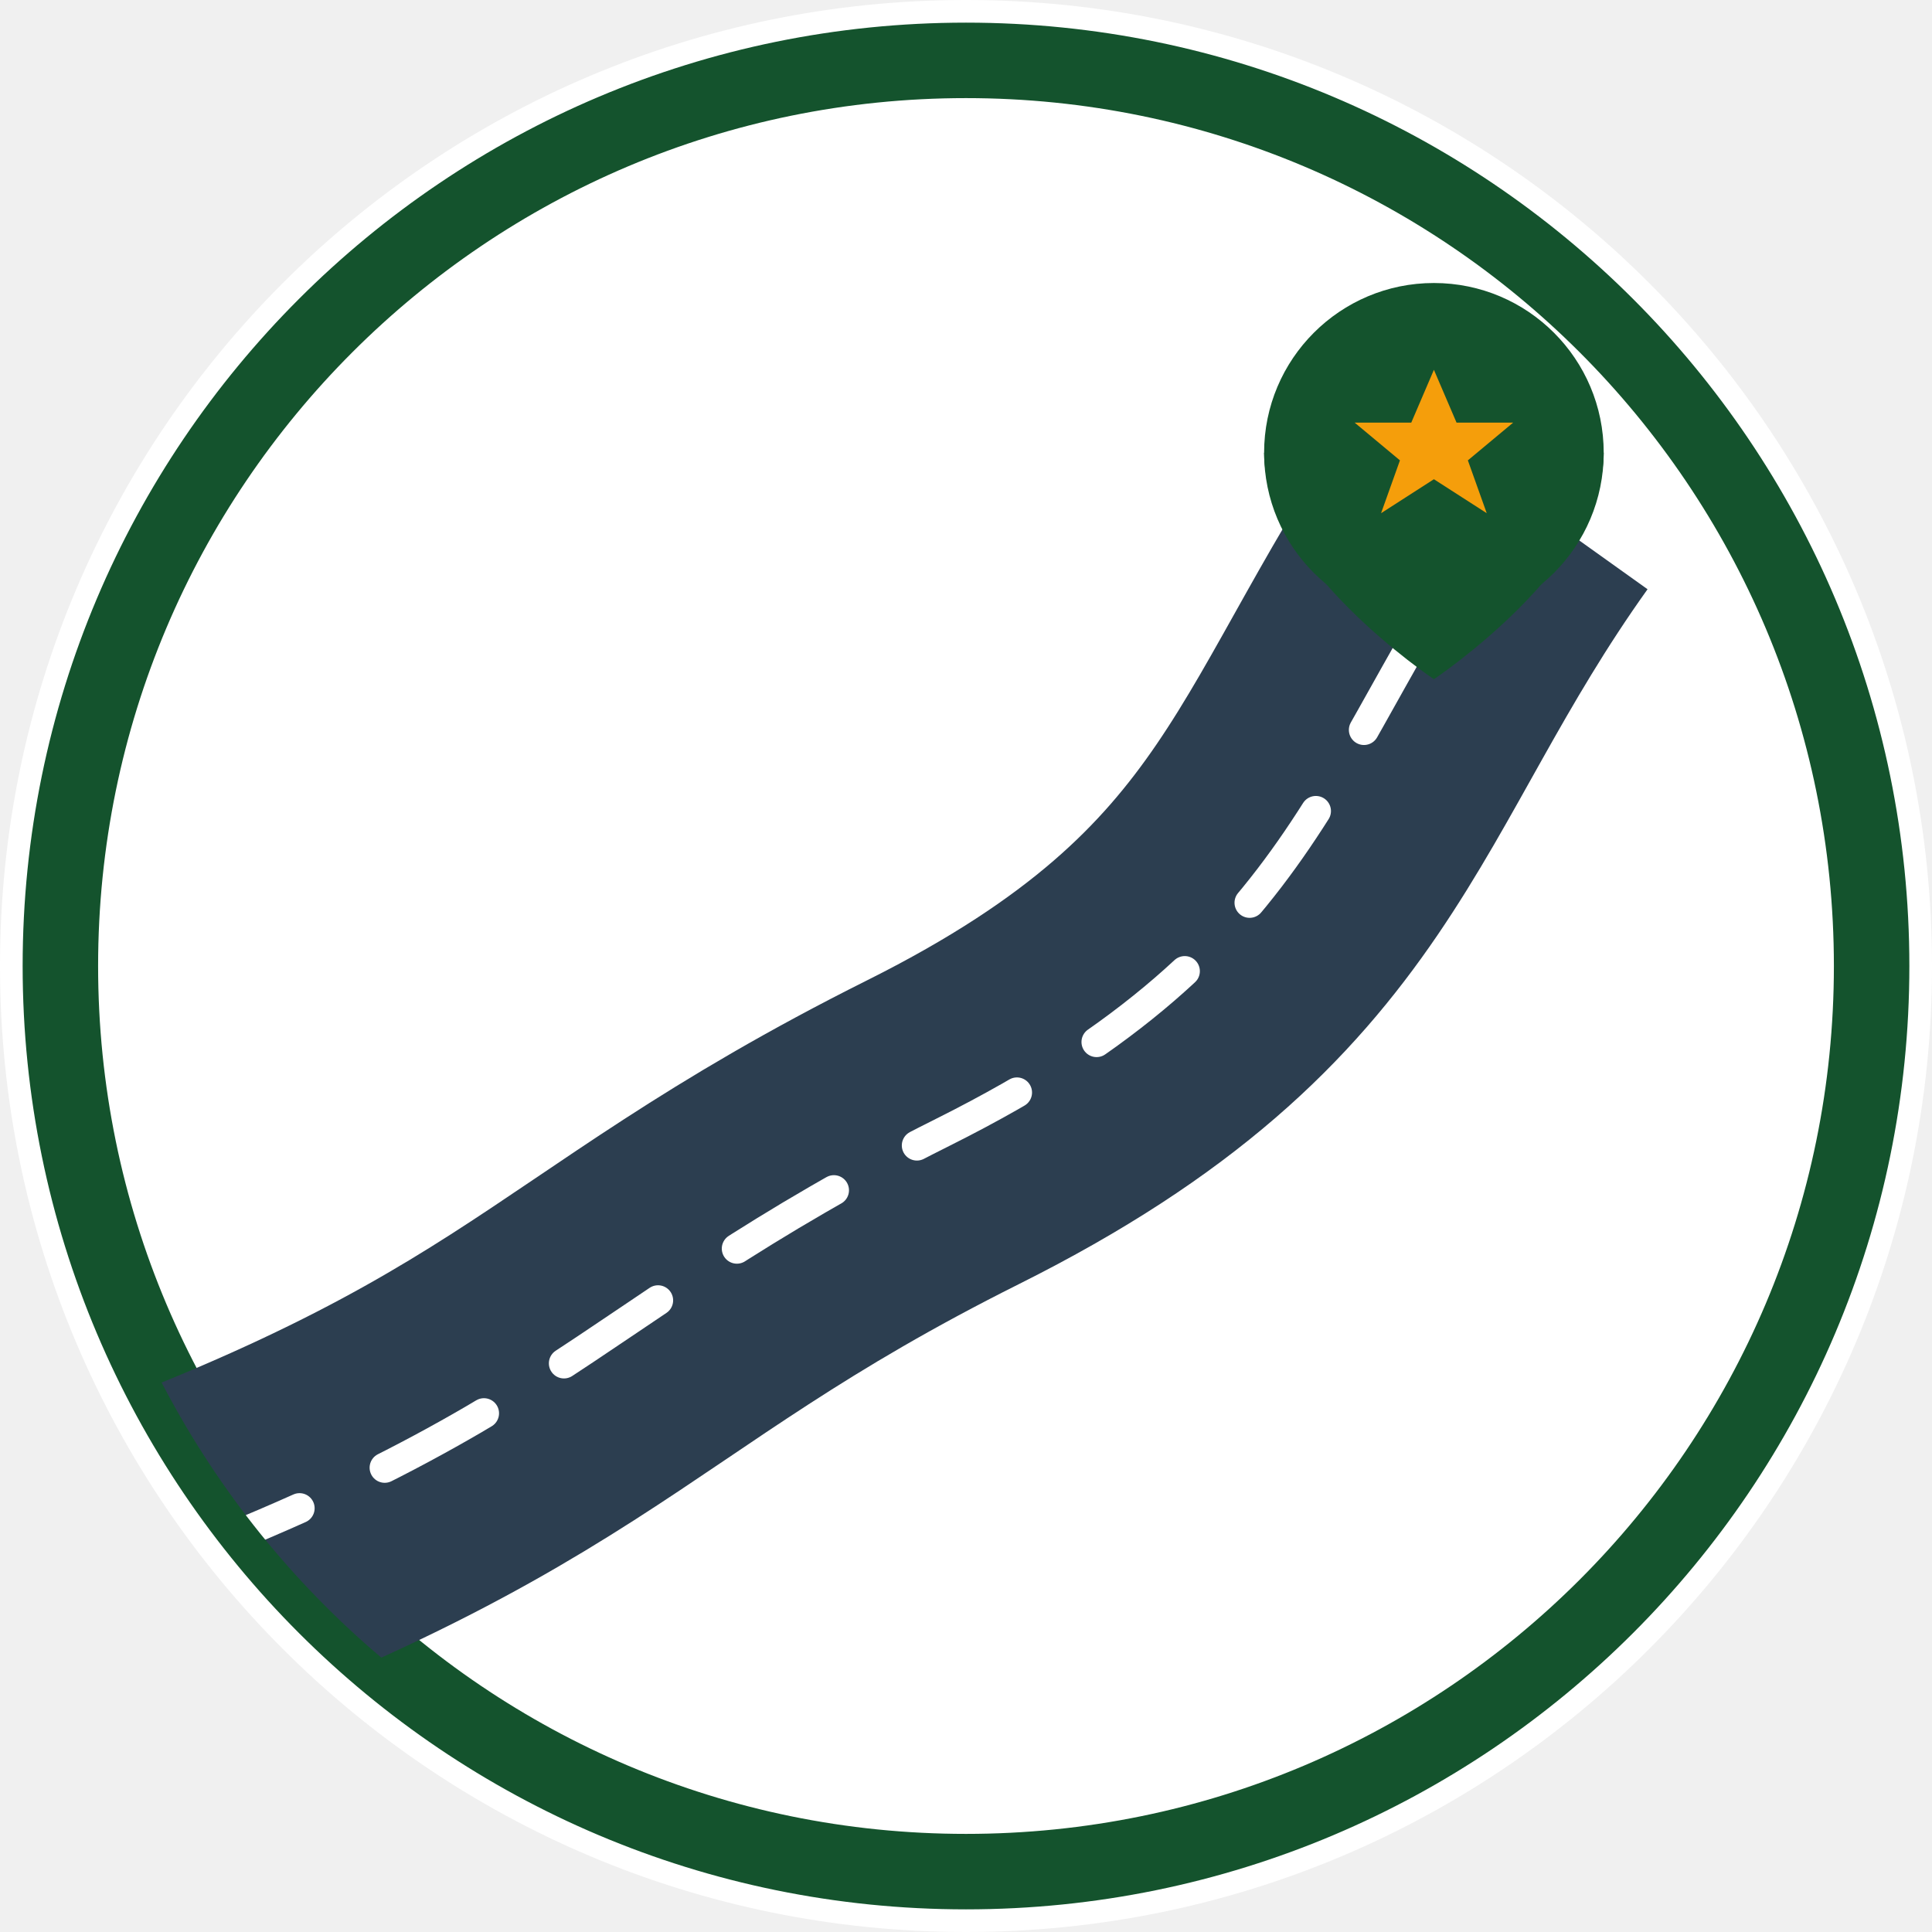
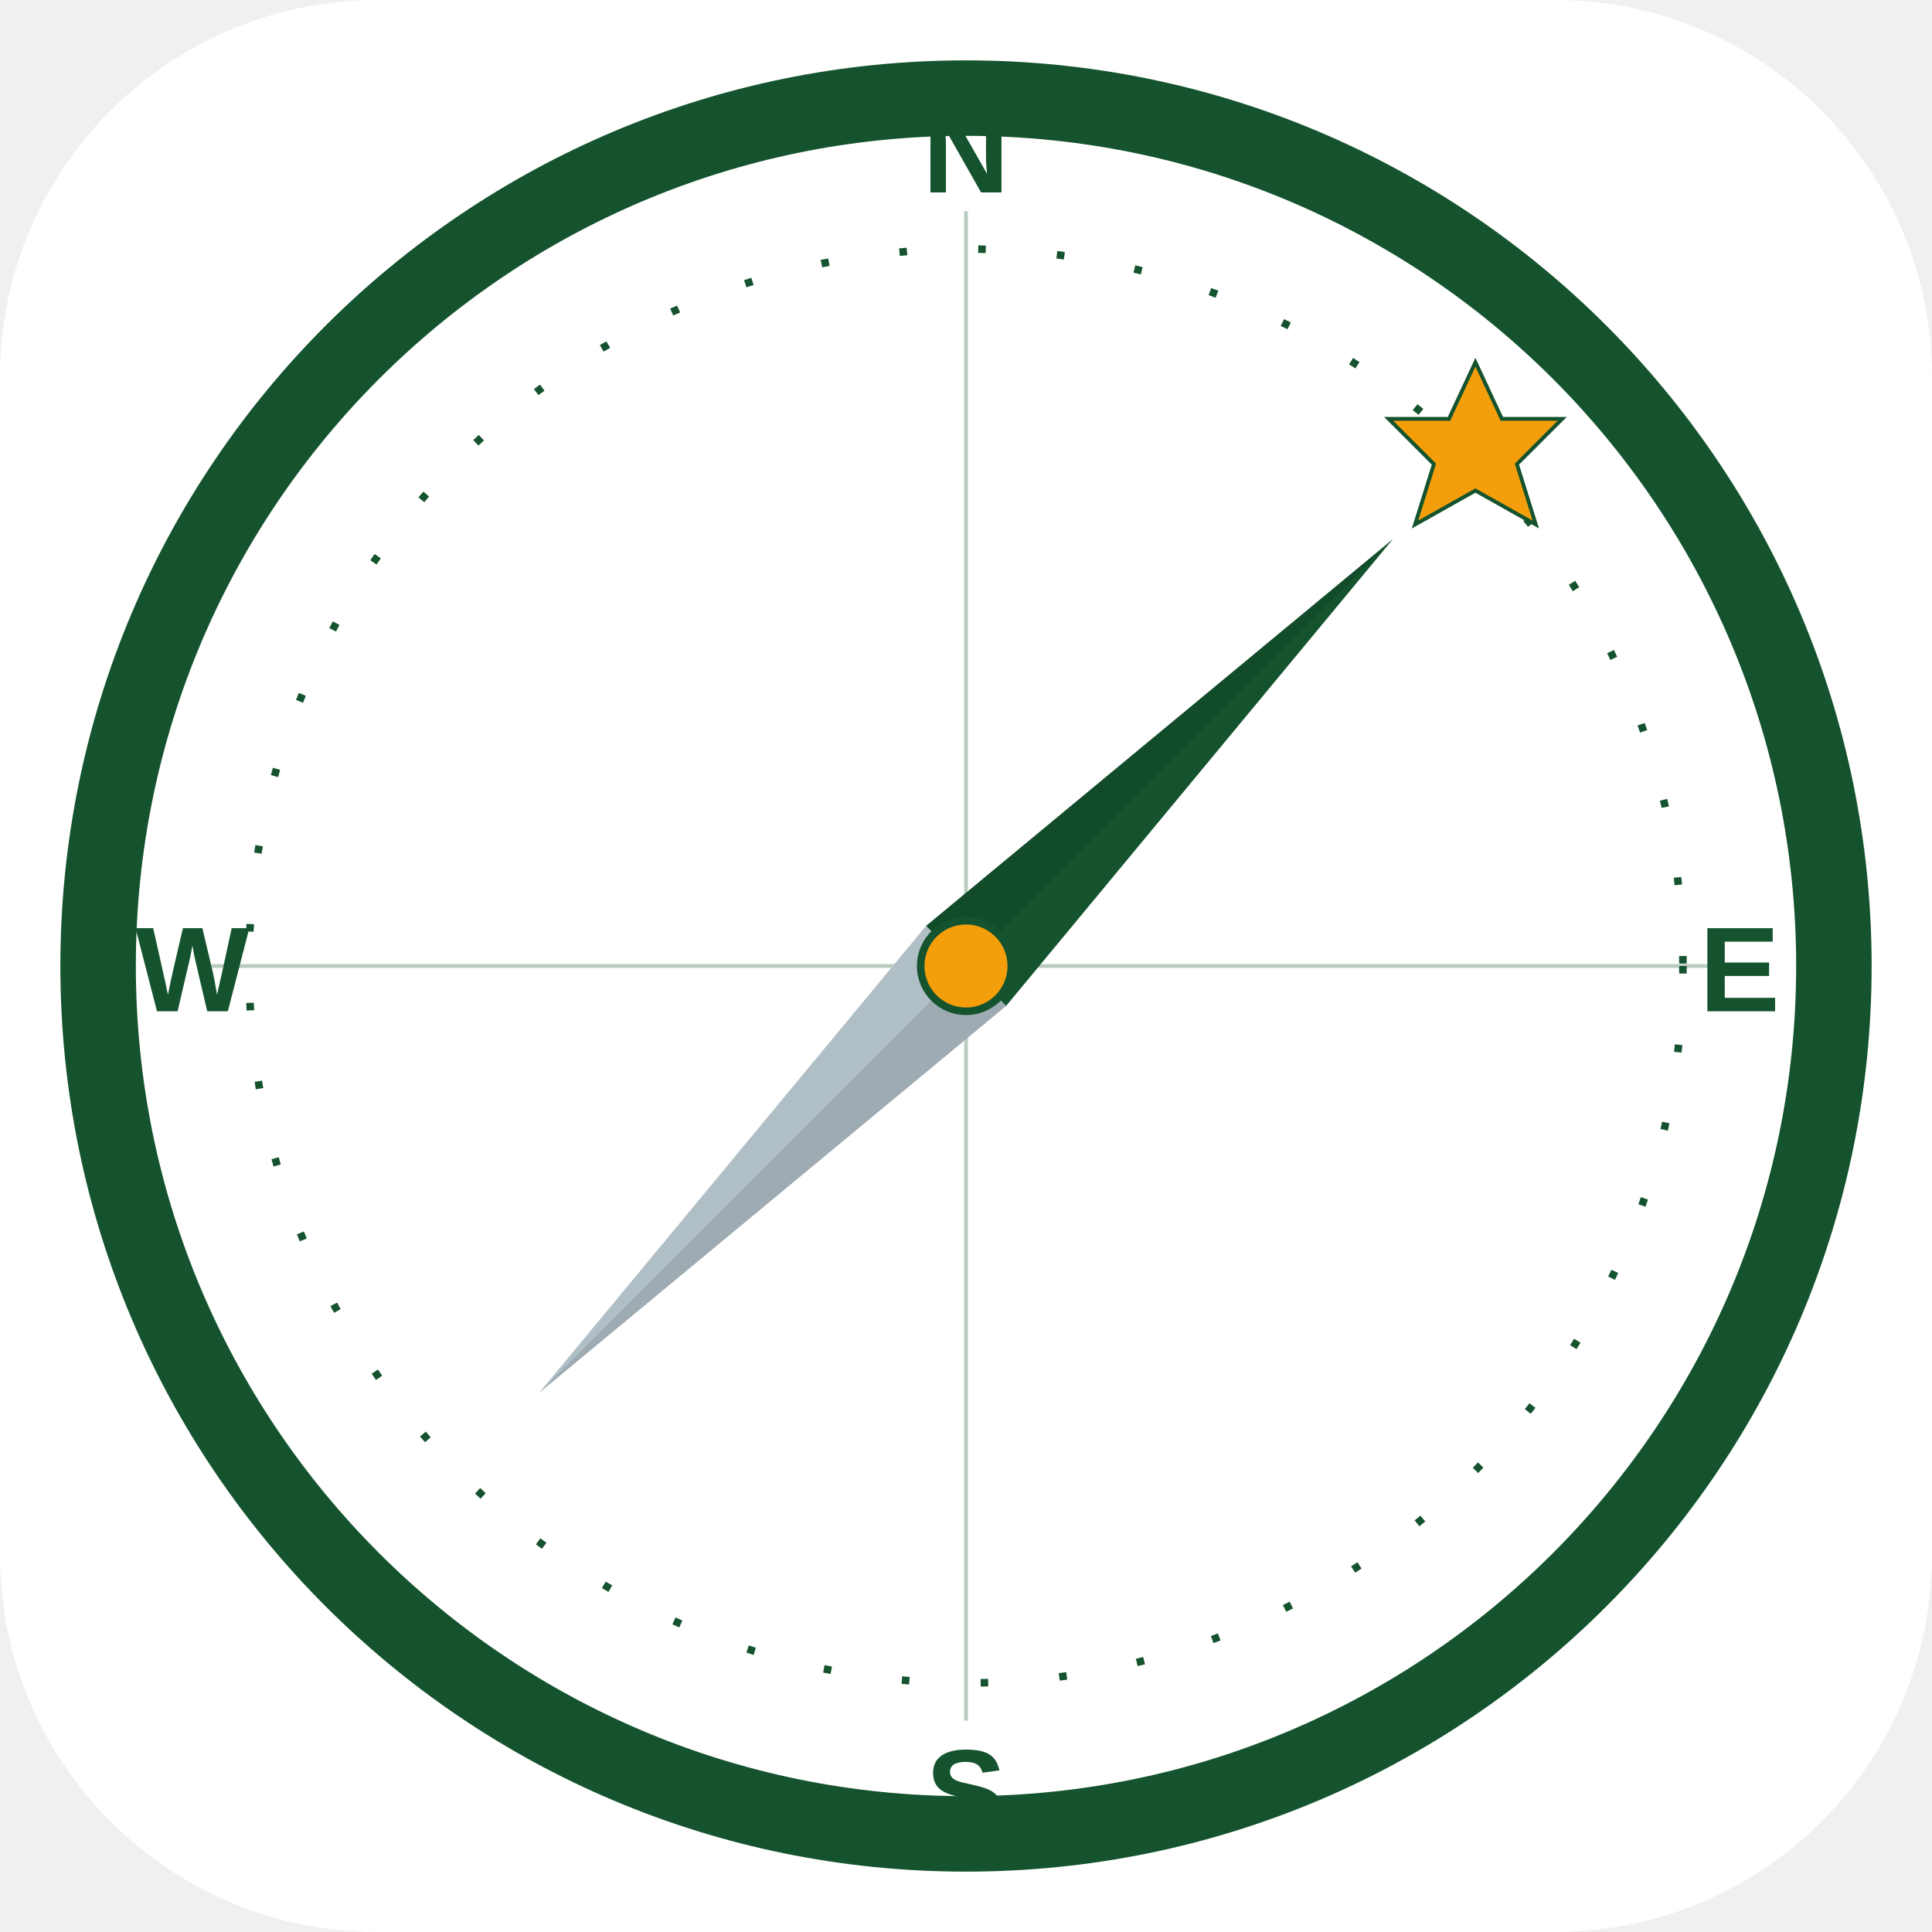
<svg xmlns="http://www.w3.org/2000/svg" viewBox="0 0 512 512">
-   <defs>
-     <clipPath id="circle_clip">
-       <circle cx="256" cy="256" r="240" />
-     </clipPath>
-   </defs>
-   <circle cx="256" cy="256" r="256" fill="white" />
-   <circle cx="256" cy="256" r="240" fill="none" stroke="#14532D" stroke-width="20" />
-   <g clip-path="url(#circle_clip)">
-     <path d="M 0 430           C 150 380, 150 350, 250 300          S 350 200, 400 130" fill="none" stroke="#2c3e50" stroke-width="90" stroke-linecap="butt" />
-     <path d="M 0 430           C 150 380, 150 350, 250 300          S 350 200, 400 130" fill="none" stroke="white" stroke-width="8" stroke-dasharray="30 25" stroke-linecap="round" />
-     <g transform="translate(380, 120)">
-       <circle cx="0" cy="0" r="45" fill="#14532D" />
-       <path d="M -45 0 C -45 30, 0 60, 0 60 C 0 60, 45 30, 45 0 Z" fill="#14532D" />
-       <path d="M 0 -22 L 6 -8 H 21 L 9 2 L 14 16 L 0 7 L -14 16 L -9 2 L -21 -8 H -6 Z" fill="#F59E0B" />
+   <rect width="512" height="512" rx="100" fill="#ffffff" />
+   <circle cx="256" cy="256" r="230" fill="white" stroke="#14532D" stroke-width="20" />
+   <g transform="translate(256, 256)">
+     <circle cx="0" cy="0" r="190" fill="none" stroke="#14532D" stroke-width="2" stroke-dasharray="2 18.9" />
+     <path d="M 0 -200 V 200 M -200 0 H 200" stroke="#14532D" stroke-width="1" opacity="0.3" />
+     <text x="0" y="-205" text-anchor="middle" font-size="32" font-family="Arial, sans-serif" font-weight="bold" fill="#14532D">N</text>
+     <text x="205" y="12" text-anchor="middle" font-size="32" font-family="Arial, sans-serif" font-weight="bold" fill="#14532D">E</text>
+     <text x="0" y="230" text-anchor="middle" font-size="32" font-family="Arial, sans-serif" font-weight="bold" fill="#14532D">S</text>
+     <text x="-205" y="12" text-anchor="middle" font-size="32" font-family="Arial, sans-serif" font-weight="bold" fill="#14532D">W</text>
+     <g transform="rotate(45)">
+       <path d="M 0 0 L 15 0 L 0 -160 L -15 0 Z" fill="#14532D" />
+       <path d="M 0 0 L 15 0 L 0 160 L -15 0 Z" fill="#b0bec5" />
+       <path d="M 0 0 L 0 -160 L -15 0 Z" fill="black" opacity="0.1" />
+       <path d="M 0 0 L 0 160 L 15 0 Z" fill="black" opacity="0.1" />
+     </g>
+     <circle cx="0" cy="0" r="12" fill="#F59E0B" stroke="#14532D" stroke-width="2" />
+     <g transform="translate(135, -135)">
+       <path d="M 0 -25 L 7 -10 H 23 L 11 2 L 16 18 L 0 9 L -16 18 L -11 2 L -23 -10 H -7 Z" fill="#F59E0B" stroke="#14532D" stroke-width="1" />
    </g>
  </g>
</svg>
